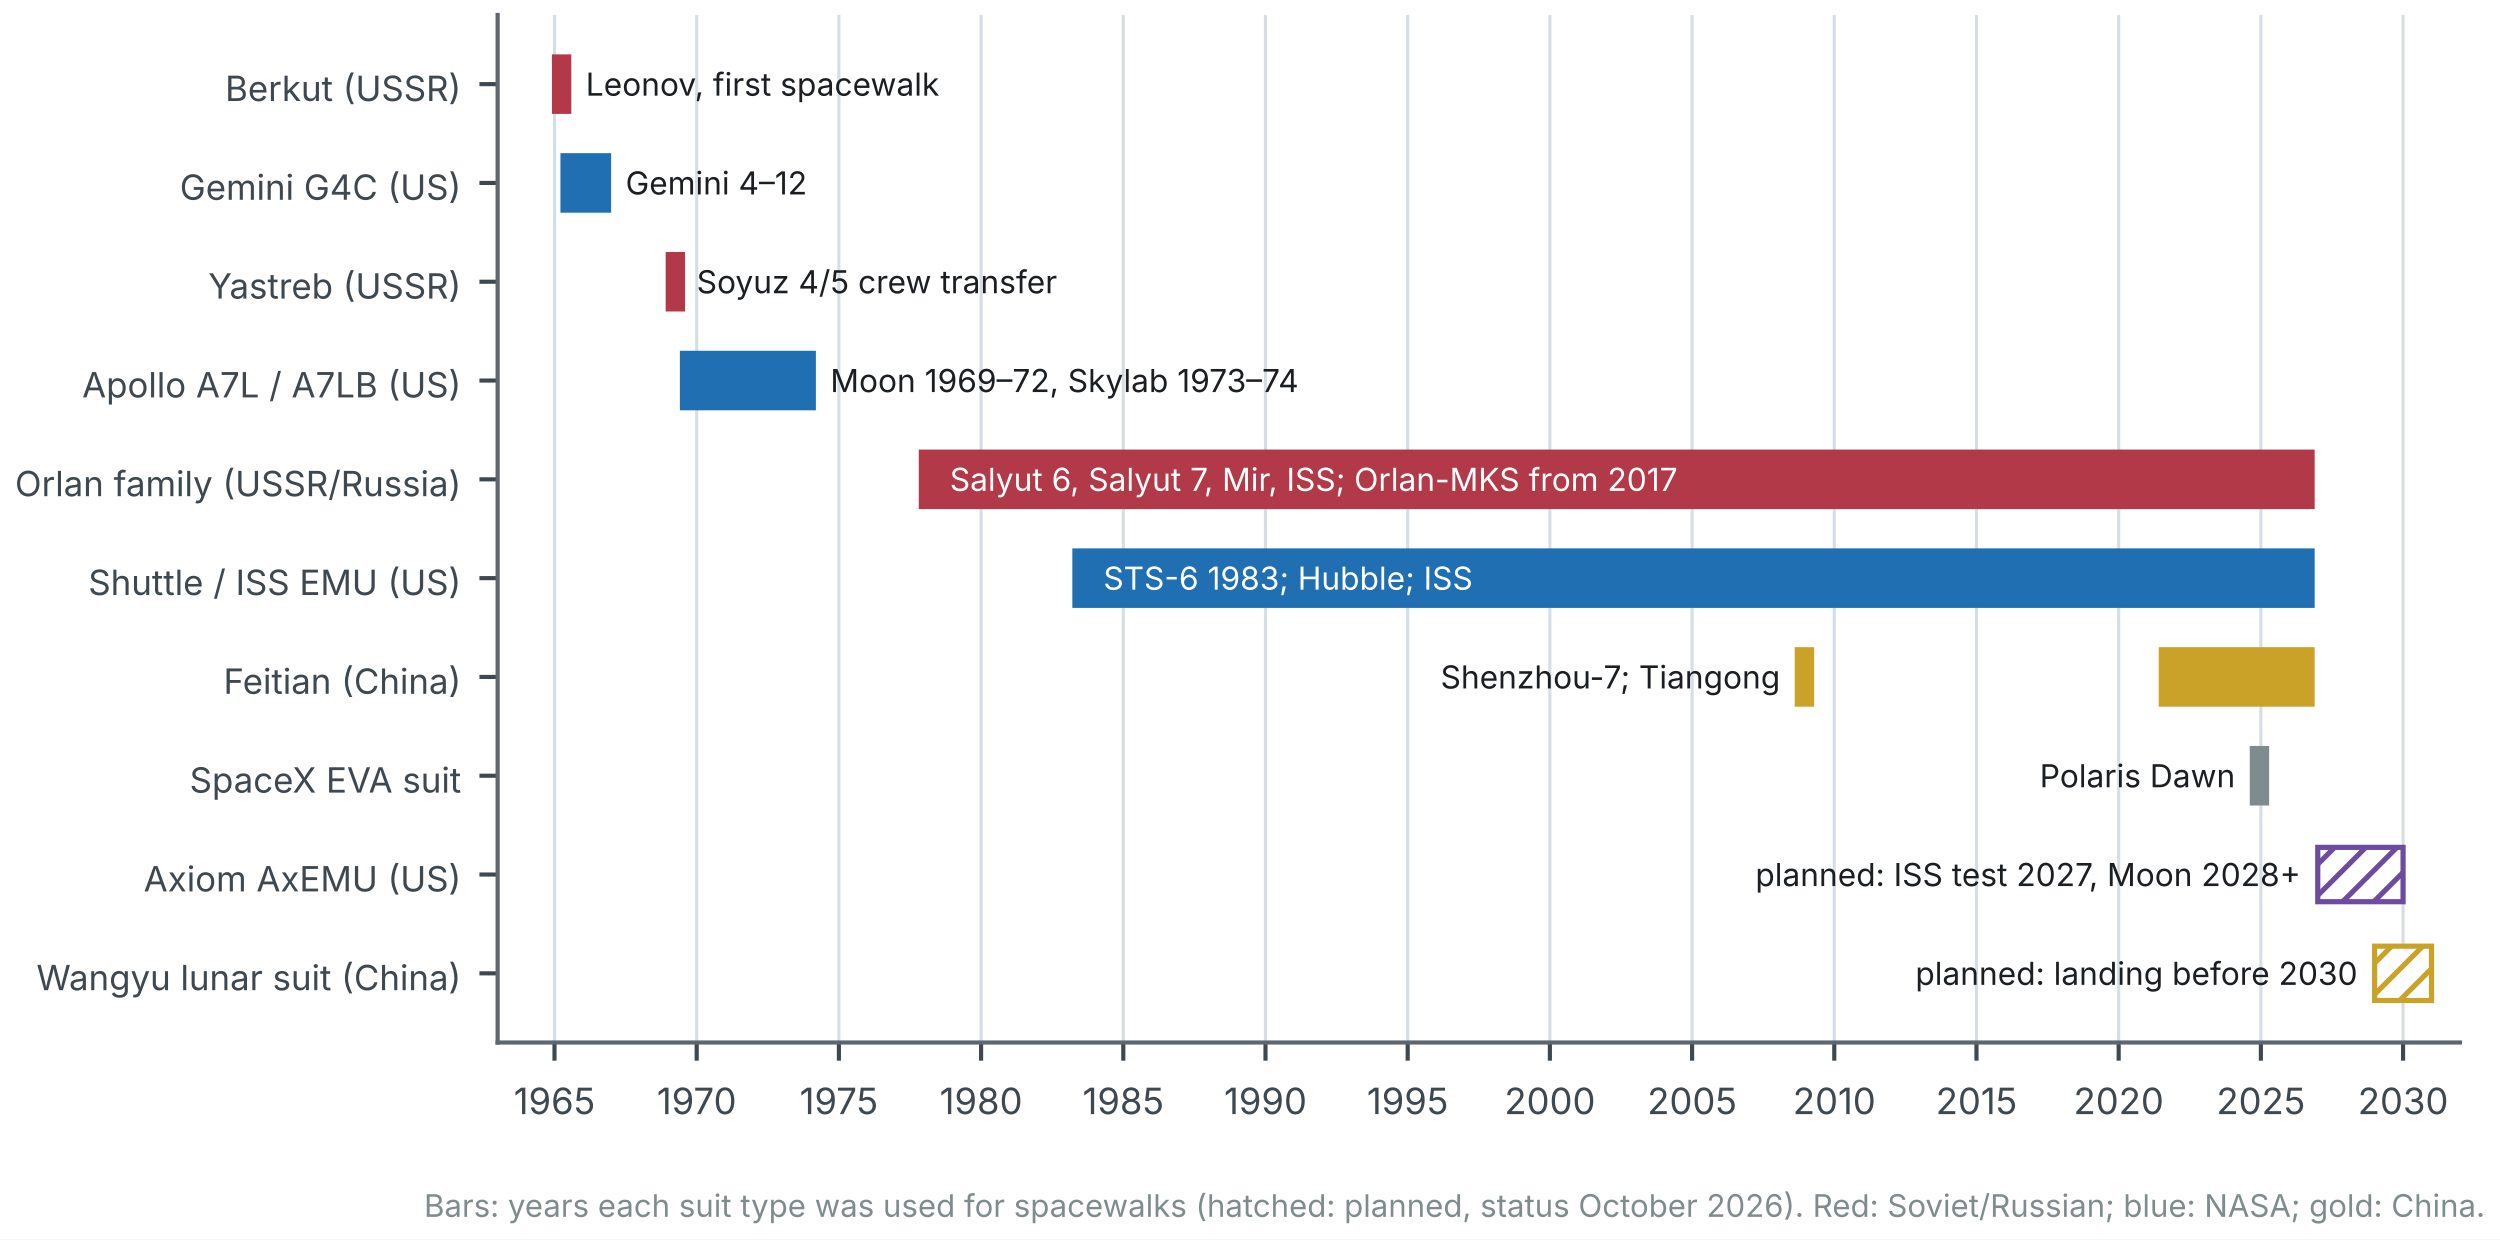
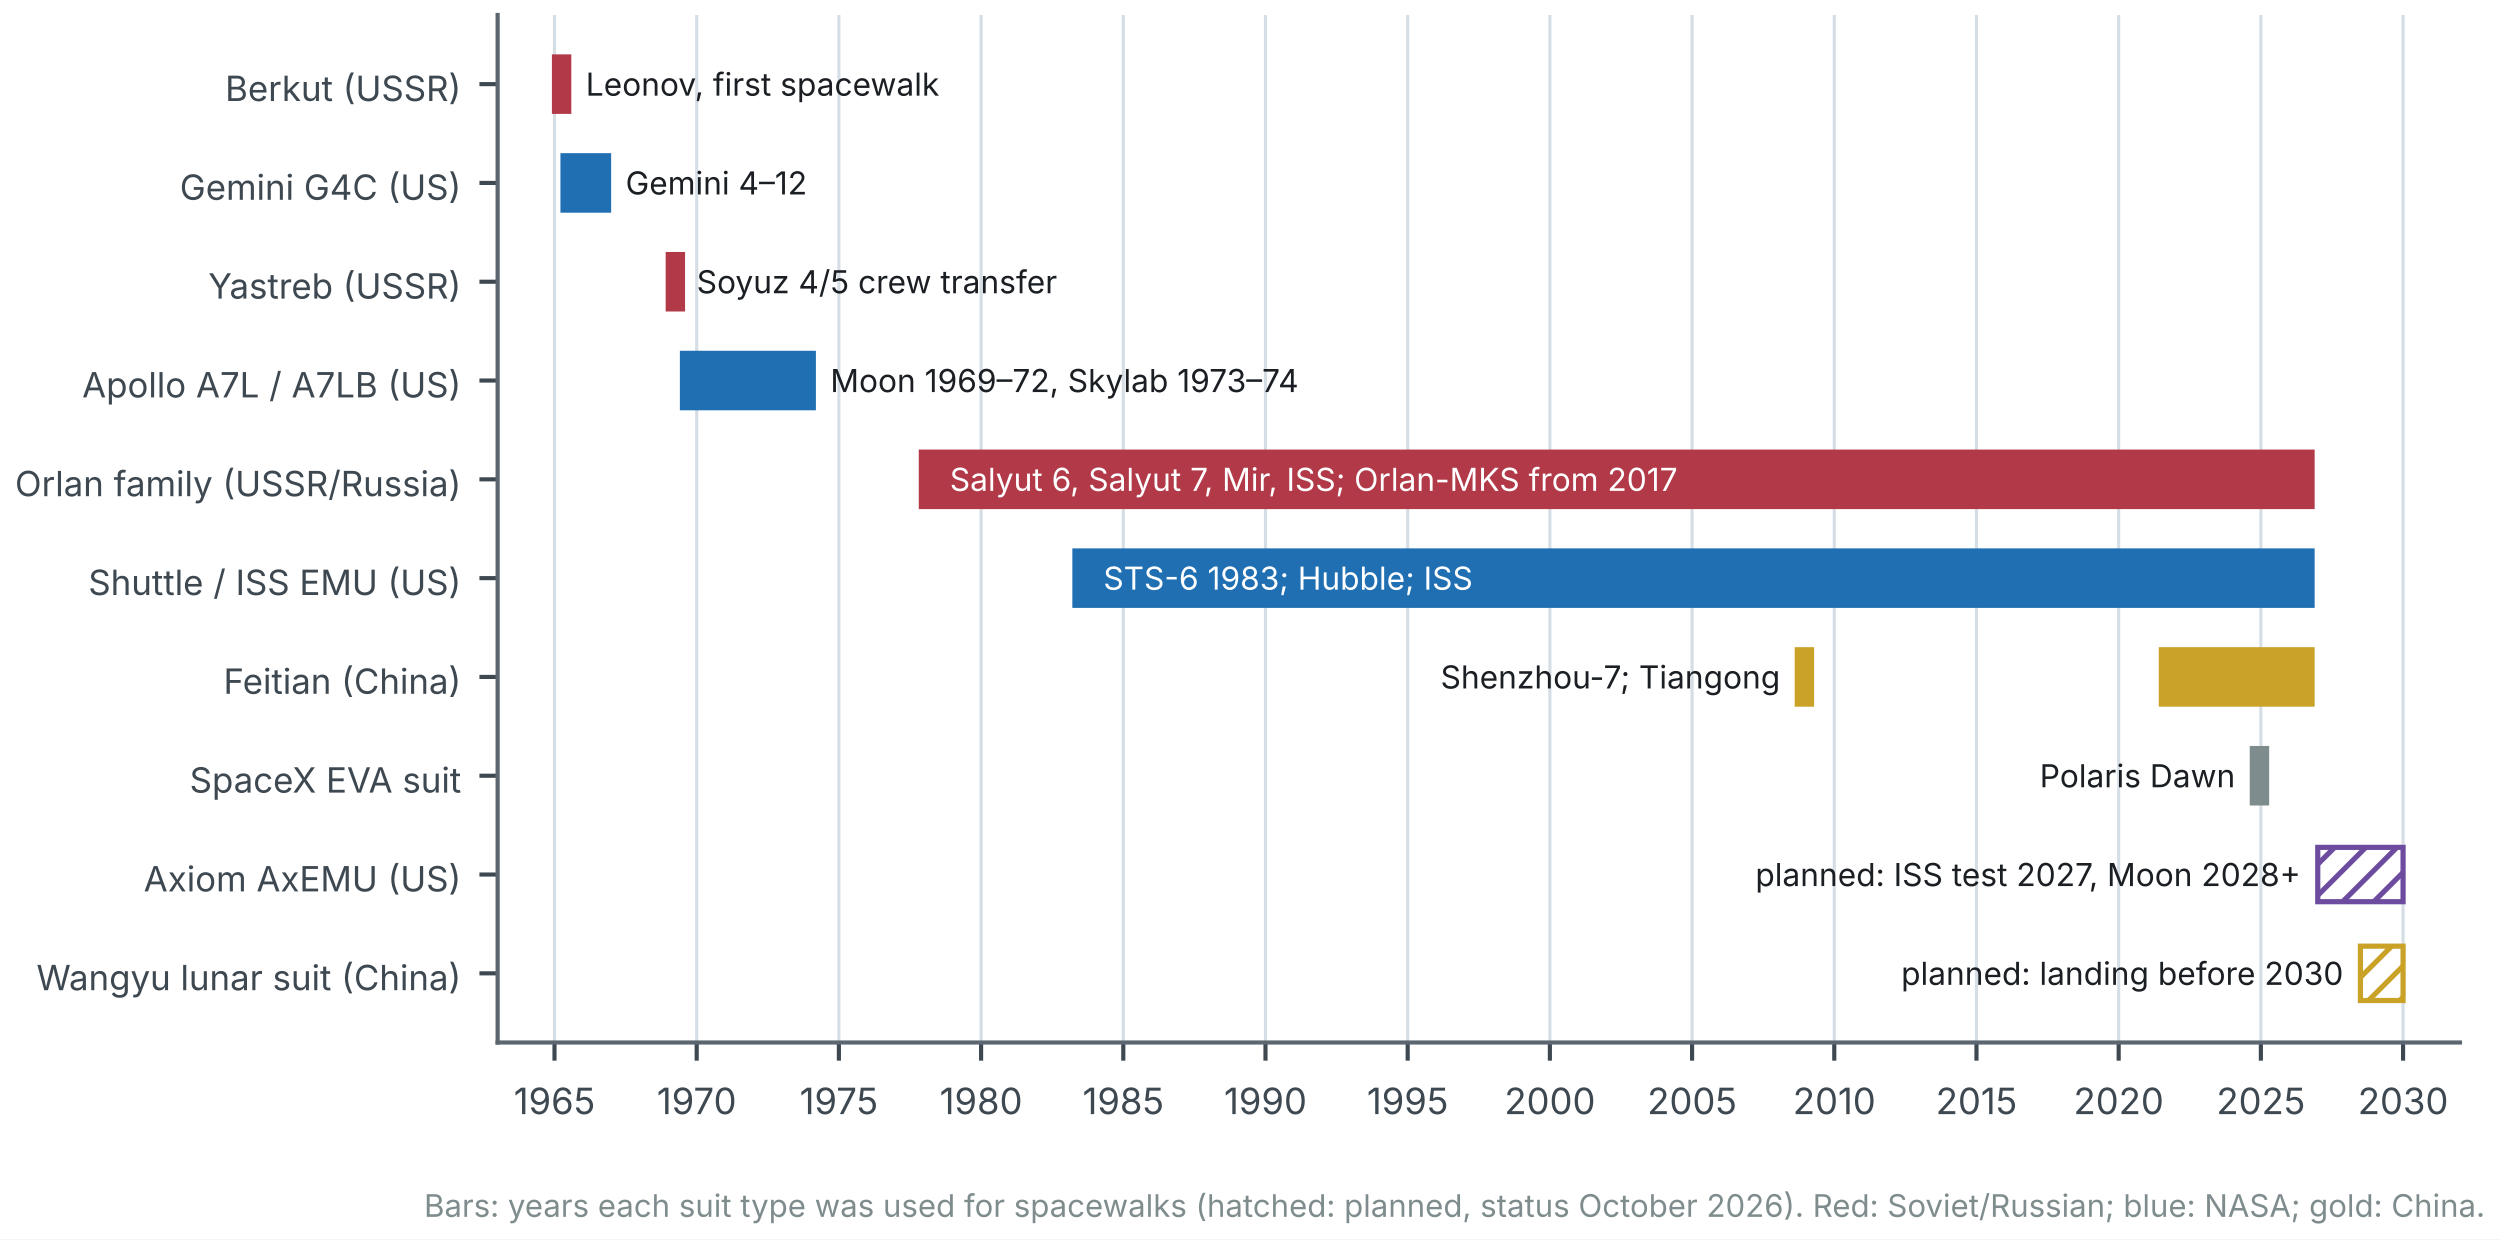
<svg xmlns="http://www.w3.org/2000/svg" xmlns:xlink="http://www.w3.org/1999/xlink" width="480.889pt" height="238.392pt" viewBox="0 0 480.889 238.392" version="1.1">
  <defs>
    <style type="text/css">*{stroke-linejoin: round; stroke-linecap: butt}</style>
  </defs>
  <g id="figure_1">
    <g id="patch_1">
      <path d="M 0 238.392  L 480.889 238.392  L 480.889 0  L 0 0  z " style="fill: #ffffff" />
    </g>
    <g id="axes_1">
      <g id="patch_2">
        <path d="M 95.72 200.53  L 473.185 200.53  L 473.185 2.88  L 95.72 2.88  z " style="fill: #ffffff" />
      </g>
      <g id="matplotlib.axis_1">
        <g id="xtick_1">
          <g id="line2d_1">
-             <path d="M 106.661 200.53  L 106.661 2.88  " clip-path="url(#pf0fe554f11)" style="fill: none; stroke: #d5dde5; stroke-width: 0.6; stroke-linecap: square" />
+             <path d="M 106.661 200.53  L 106.661 2.88  " clip-path="url(#p06fecebec1)" style="fill: none; stroke: #d5dde5; stroke-width: 0.6; stroke-linecap: square" />
          </g>
          <g id="line2d_2">
            <defs>
-               <path id="mbdc6bbb4eb" d="M 0 0  L 0 3.5  " style="stroke: #3e4851; stroke-width: 0.8" />
+               <path id="mde40f9800f" d="M 0 0  L 0 3.5  " style="stroke: #3e4851; stroke-width: 0.8" />
            </defs>
            <g>
-               <use xlink:href="#mbdc6bbb4eb" x="106.661" y="200.53" style="fill: #3e4851; stroke: #3e4851; stroke-width: 0.8" />
+               <use xlink:href="#mde40f9800f" x="106.661" y="200.53" style="fill: #3e4851; stroke: #3e4851; stroke-width: 0.8" />
            </g>
          </g>
          <g id="text_1">
            <text style="font-size: 7px; font-family: 'Inter'; text-anchor: middle; fill: #3e4851" x="106.661" y="214.312" transform="rotate(-0 106.6606 214.3115)">1965</text>
          </g>
        </g>
        <g id="xtick_2">
          <g id="line2d_3">
-             <path d="M 134.013 200.53  L 134.013 2.88  " clip-path="url(#pf0fe554f11)" style="fill: none; stroke: #d5dde5; stroke-width: 0.6; stroke-linecap: square" />
+             <path d="M 134.013 200.53  L 134.013 2.88  " clip-path="url(#p06fecebec1)" style="fill: none; stroke: #d5dde5; stroke-width: 0.6; stroke-linecap: square" />
          </g>
          <g id="line2d_4">
            <g>
-               <use xlink:href="#mbdc6bbb4eb" x="134.013" y="200.53" style="fill: #3e4851; stroke: #3e4851; stroke-width: 0.8" />
+               <use xlink:href="#mde40f9800f" x="134.013" y="200.53" style="fill: #3e4851; stroke: #3e4851; stroke-width: 0.8" />
            </g>
          </g>
          <g id="text_2">
            <text style="font-size: 7px; font-family: 'Inter'; text-anchor: middle; fill: #3e4851" x="134.013" y="214.312" transform="rotate(-0 134.0131 214.3115)">1970</text>
          </g>
        </g>
        <g id="xtick_3">
          <g id="line2d_5">
-             <path d="M 161.366 200.53  L 161.366 2.88  " clip-path="url(#pf0fe554f11)" style="fill: none; stroke: #d5dde5; stroke-width: 0.6; stroke-linecap: square" />
+             <path d="M 161.366 200.53  L 161.366 2.88  " clip-path="url(#p06fecebec1)" style="fill: none; stroke: #d5dde5; stroke-width: 0.6; stroke-linecap: square" />
          </g>
          <g id="line2d_6">
            <g>
-               <use xlink:href="#mbdc6bbb4eb" x="161.366" y="200.53" style="fill: #3e4851; stroke: #3e4851; stroke-width: 0.8" />
+               <use xlink:href="#mde40f9800f" x="161.366" y="200.53" style="fill: #3e4851; stroke: #3e4851; stroke-width: 0.8" />
            </g>
          </g>
          <g id="text_3">
            <text style="font-size: 7px; font-family: 'Inter'; text-anchor: middle; fill: #3e4851" x="161.366" y="214.312" transform="rotate(-0 161.3656 214.3115)">1975</text>
          </g>
        </g>
        <g id="xtick_4">
          <g id="line2d_7">
-             <path d="M 188.718 200.53  L 188.718 2.88  " clip-path="url(#pf0fe554f11)" style="fill: none; stroke: #d5dde5; stroke-width: 0.6; stroke-linecap: square" />
+             <path d="M 188.718 200.53  L 188.718 2.88  " clip-path="url(#p06fecebec1)" style="fill: none; stroke: #d5dde5; stroke-width: 0.6; stroke-linecap: square" />
          </g>
          <g id="line2d_8">
            <g>
-               <use xlink:href="#mbdc6bbb4eb" x="188.718" y="200.53" style="fill: #3e4851; stroke: #3e4851; stroke-width: 0.8" />
+               <use xlink:href="#mde40f9800f" x="188.718" y="200.53" style="fill: #3e4851; stroke: #3e4851; stroke-width: 0.8" />
            </g>
          </g>
          <g id="text_4">
            <text style="font-size: 7px; font-family: 'Inter'; text-anchor: middle; fill: #3e4851" x="188.718" y="214.312" transform="rotate(-0 188.7182 214.3115)">1980</text>
          </g>
        </g>
        <g id="xtick_5">
          <g id="line2d_9">
-             <path d="M 216.071 200.53  L 216.071 2.88  " clip-path="url(#pf0fe554f11)" style="fill: none; stroke: #d5dde5; stroke-width: 0.6; stroke-linecap: square" />
+             <path d="M 216.071 200.53  L 216.071 2.88  " clip-path="url(#p06fecebec1)" style="fill: none; stroke: #d5dde5; stroke-width: 0.6; stroke-linecap: square" />
          </g>
          <g id="line2d_10">
            <g>
-               <use xlink:href="#mbdc6bbb4eb" x="216.071" y="200.53" style="fill: #3e4851; stroke: #3e4851; stroke-width: 0.8" />
+               <use xlink:href="#mde40f9800f" x="216.071" y="200.53" style="fill: #3e4851; stroke: #3e4851; stroke-width: 0.8" />
            </g>
          </g>
          <g id="text_5">
            <text style="font-size: 7px; font-family: 'Inter'; text-anchor: middle; fill: #3e4851" x="216.071" y="214.312" transform="rotate(-0 216.0707 214.3115)">1985</text>
          </g>
        </g>
        <g id="xtick_6">
          <g id="line2d_11">
-             <path d="M 243.423 200.53  L 243.423 2.88  " clip-path="url(#pf0fe554f11)" style="fill: none; stroke: #d5dde5; stroke-width: 0.6; stroke-linecap: square" />
+             <path d="M 243.423 200.53  L 243.423 2.88  " clip-path="url(#p06fecebec1)" style="fill: none; stroke: #d5dde5; stroke-width: 0.6; stroke-linecap: square" />
          </g>
          <g id="line2d_12">
            <g>
-               <use xlink:href="#mbdc6bbb4eb" x="243.423" y="200.53" style="fill: #3e4851; stroke: #3e4851; stroke-width: 0.8" />
+               <use xlink:href="#mde40f9800f" x="243.423" y="200.53" style="fill: #3e4851; stroke: #3e4851; stroke-width: 0.8" />
            </g>
          </g>
          <g id="text_6">
            <text style="font-size: 7px; font-family: 'Inter'; text-anchor: middle; fill: #3e4851" x="243.423" y="214.312" transform="rotate(-0 243.4233 214.3115)">1990</text>
          </g>
        </g>
        <g id="xtick_7">
          <g id="line2d_13">
-             <path d="M 270.776 200.53  L 270.776 2.88  " clip-path="url(#pf0fe554f11)" style="fill: none; stroke: #d5dde5; stroke-width: 0.6; stroke-linecap: square" />
+             <path d="M 270.776 200.53  L 270.776 2.88  " clip-path="url(#p06fecebec1)" style="fill: none; stroke: #d5dde5; stroke-width: 0.6; stroke-linecap: square" />
          </g>
          <g id="line2d_14">
            <g>
-               <use xlink:href="#mbdc6bbb4eb" x="270.776" y="200.53" style="fill: #3e4851; stroke: #3e4851; stroke-width: 0.8" />
+               <use xlink:href="#mde40f9800f" x="270.776" y="200.53" style="fill: #3e4851; stroke: #3e4851; stroke-width: 0.8" />
            </g>
          </g>
          <g id="text_7">
            <text style="font-size: 7px; font-family: 'Inter'; text-anchor: middle; fill: #3e4851" x="270.776" y="214.312" transform="rotate(-0 270.7758 214.3115)">1995</text>
          </g>
        </g>
        <g id="xtick_8">
          <g id="line2d_15">
-             <path d="M 298.128 200.53  L 298.128 2.88  " clip-path="url(#pf0fe554f11)" style="fill: none; stroke: #d5dde5; stroke-width: 0.6; stroke-linecap: square" />
+             <path d="M 298.128 200.53  L 298.128 2.88  " clip-path="url(#p06fecebec1)" style="fill: none; stroke: #d5dde5; stroke-width: 0.6; stroke-linecap: square" />
          </g>
          <g id="line2d_16">
            <g>
-               <use xlink:href="#mbdc6bbb4eb" x="298.128" y="200.53" style="fill: #3e4851; stroke: #3e4851; stroke-width: 0.8" />
+               <use xlink:href="#mde40f9800f" x="298.128" y="200.53" style="fill: #3e4851; stroke: #3e4851; stroke-width: 0.8" />
            </g>
          </g>
          <g id="text_8">
            <text style="font-size: 7px; font-family: 'Inter'; text-anchor: middle; fill: #3e4851" x="298.128" y="214.312" transform="rotate(-0 298.1283 214.3115)">2000</text>
          </g>
        </g>
        <g id="xtick_9">
          <g id="line2d_17">
-             <path d="M 325.481 200.53  L 325.481 2.88  " clip-path="url(#pf0fe554f11)" style="fill: none; stroke: #d5dde5; stroke-width: 0.6; stroke-linecap: square" />
+             <path d="M 325.481 200.53  L 325.481 2.88  " clip-path="url(#p06fecebec1)" style="fill: none; stroke: #d5dde5; stroke-width: 0.6; stroke-linecap: square" />
          </g>
          <g id="line2d_18">
            <g>
-               <use xlink:href="#mbdc6bbb4eb" x="325.481" y="200.53" style="fill: #3e4851; stroke: #3e4851; stroke-width: 0.8" />
+               <use xlink:href="#mde40f9800f" x="325.481" y="200.53" style="fill: #3e4851; stroke: #3e4851; stroke-width: 0.8" />
            </g>
          </g>
          <g id="text_9">
            <text style="font-size: 7px; font-family: 'Inter'; text-anchor: middle; fill: #3e4851" x="325.481" y="214.312" transform="rotate(-0 325.4809 214.3115)">2005</text>
          </g>
        </g>
        <g id="xtick_10">
          <g id="line2d_19">
-             <path d="M 352.833 200.53  L 352.833 2.88  " clip-path="url(#pf0fe554f11)" style="fill: none; stroke: #d5dde5; stroke-width: 0.6; stroke-linecap: square" />
+             <path d="M 352.833 200.53  L 352.833 2.88  " clip-path="url(#p06fecebec1)" style="fill: none; stroke: #d5dde5; stroke-width: 0.6; stroke-linecap: square" />
          </g>
          <g id="line2d_20">
            <g>
-               <use xlink:href="#mbdc6bbb4eb" x="352.833" y="200.53" style="fill: #3e4851; stroke: #3e4851; stroke-width: 0.8" />
+               <use xlink:href="#mde40f9800f" x="352.833" y="200.53" style="fill: #3e4851; stroke: #3e4851; stroke-width: 0.8" />
            </g>
          </g>
          <g id="text_10">
            <text style="font-size: 7px; font-family: 'Inter'; text-anchor: middle; fill: #3e4851" x="352.833" y="214.312" transform="rotate(-0 352.8334 214.3115)">2010</text>
          </g>
        </g>
        <g id="xtick_11">
          <g id="line2d_21">
-             <path d="M 380.186 200.53  L 380.186 2.88  " clip-path="url(#pf0fe554f11)" style="fill: none; stroke: #d5dde5; stroke-width: 0.6; stroke-linecap: square" />
+             <path d="M 380.186 200.53  L 380.186 2.88  " clip-path="url(#p06fecebec1)" style="fill: none; stroke: #d5dde5; stroke-width: 0.6; stroke-linecap: square" />
          </g>
          <g id="line2d_22">
            <g>
-               <use xlink:href="#mbdc6bbb4eb" x="380.186" y="200.53" style="fill: #3e4851; stroke: #3e4851; stroke-width: 0.8" />
+               <use xlink:href="#mde40f9800f" x="380.186" y="200.53" style="fill: #3e4851; stroke: #3e4851; stroke-width: 0.8" />
            </g>
          </g>
          <g id="text_11">
            <text style="font-size: 7px; font-family: 'Inter'; text-anchor: middle; fill: #3e4851" x="380.186" y="214.312" transform="rotate(-0 380.1859 214.3115)">2015</text>
          </g>
        </g>
        <g id="xtick_12">
          <g id="line2d_23">
-             <path d="M 407.538 200.53  L 407.538 2.88  " clip-path="url(#pf0fe554f11)" style="fill: none; stroke: #d5dde5; stroke-width: 0.6; stroke-linecap: square" />
+             <path d="M 407.538 200.53  L 407.538 2.88  " clip-path="url(#p06fecebec1)" style="fill: none; stroke: #d5dde5; stroke-width: 0.6; stroke-linecap: square" />
          </g>
          <g id="line2d_24">
            <g>
-               <use xlink:href="#mbdc6bbb4eb" x="407.538" y="200.53" style="fill: #3e4851; stroke: #3e4851; stroke-width: 0.8" />
+               <use xlink:href="#mde40f9800f" x="407.538" y="200.53" style="fill: #3e4851; stroke: #3e4851; stroke-width: 0.8" />
            </g>
          </g>
          <g id="text_12">
            <text style="font-size: 7px; font-family: 'Inter'; text-anchor: middle; fill: #3e4851" x="407.538" y="214.312" transform="rotate(-0 407.5385 214.3115)">2020</text>
          </g>
        </g>
        <g id="xtick_13">
          <g id="line2d_25">
-             <path d="M 434.891 200.53  L 434.891 2.88  " clip-path="url(#pf0fe554f11)" style="fill: none; stroke: #d5dde5; stroke-width: 0.6; stroke-linecap: square" />
+             <path d="M 434.891 200.53  L 434.891 2.88  " clip-path="url(#p06fecebec1)" style="fill: none; stroke: #d5dde5; stroke-width: 0.6; stroke-linecap: square" />
          </g>
          <g id="line2d_26">
            <g>
-               <use xlink:href="#mbdc6bbb4eb" x="434.891" y="200.53" style="fill: #3e4851; stroke: #3e4851; stroke-width: 0.8" />
+               <use xlink:href="#mde40f9800f" x="434.891" y="200.53" style="fill: #3e4851; stroke: #3e4851; stroke-width: 0.8" />
            </g>
          </g>
          <g id="text_13">
            <text style="font-size: 7px; font-family: 'Inter'; text-anchor: middle; fill: #3e4851" x="434.891" y="214.312" transform="rotate(-0 434.891 214.3115)">2025</text>
          </g>
        </g>
        <g id="xtick_14">
          <g id="line2d_27">
-             <path d="M 462.244 200.53  L 462.244 2.88  " clip-path="url(#pf0fe554f11)" style="fill: none; stroke: #d5dde5; stroke-width: 0.6; stroke-linecap: square" />
+             <path d="M 462.244 200.53  L 462.244 2.88  " clip-path="url(#p06fecebec1)" style="fill: none; stroke: #d5dde5; stroke-width: 0.6; stroke-linecap: square" />
          </g>
          <g id="line2d_28">
            <g>
-               <use xlink:href="#mbdc6bbb4eb" x="462.244" y="200.53" style="fill: #3e4851; stroke: #3e4851; stroke-width: 0.8" />
+               <use xlink:href="#mde40f9800f" x="462.244" y="200.53" style="fill: #3e4851; stroke: #3e4851; stroke-width: 0.8" />
            </g>
          </g>
          <g id="text_14">
            <text style="font-size: 7px; font-family: 'Inter'; text-anchor: middle; fill: #3e4851" x="462.244" y="214.312" transform="rotate(-0 462.2435 214.3115)">2030</text>
          </g>
        </g>
      </g>
      <g id="matplotlib.axis_2">
        <g id="ytick_1">
          <g id="line2d_29">
            <defs>
-               <path id="m4f24d91e3f" d="M 0 0  L -3.5 0  " style="stroke: #3e4851; stroke-width: 0.8" />
+               <path id="m054ea9824e" d="M 0 0  L -3.5 0  " style="stroke: #3e4851; stroke-width: 0.8" />
            </defs>
            <g>
-               <use xlink:href="#m4f24d91e3f" x="95.72" y="187.227" style="fill: #3e4851; stroke: #3e4851; stroke-width: 0.8" />
+               <use xlink:href="#m054ea9824e" x="95.72" y="187.227" style="fill: #3e4851; stroke: #3e4851; stroke-width: 0.8" />
            </g>
          </g>
          <g id="text_15">
            <text style="font-size: 6.7px; font-family: 'Inter'; text-anchor: end; fill: #3e4851" x="88.72" y="190.472" transform="rotate(-0 88.71956 190.4722)">Wangyu lunar suit (China)</text>
          </g>
        </g>
        <g id="ytick_2">
          <g id="line2d_30">
            <g>
-               <use xlink:href="#m4f24d91e3f" x="95.72" y="168.222" style="fill: #3e4851; stroke: #3e4851; stroke-width: 0.8" />
+               <use xlink:href="#m054ea9824e" x="95.72" y="168.222" style="fill: #3e4851; stroke: #3e4851; stroke-width: 0.8" />
            </g>
          </g>
          <g id="text_16">
            <text style="font-size: 6.7px; font-family: 'Inter'; text-anchor: end; fill: #3e4851" x="88.72" y="171.467" transform="rotate(-0 88.71956 171.4674)">Axiom AxEMU (US)</text>
          </g>
        </g>
        <g id="ytick_3">
          <g id="line2d_31">
            <g>
-               <use xlink:href="#m4f24d91e3f" x="95.72" y="149.217" style="fill: #3e4851; stroke: #3e4851; stroke-width: 0.8" />
+               <use xlink:href="#m054ea9824e" x="95.72" y="149.217" style="fill: #3e4851; stroke: #3e4851; stroke-width: 0.8" />
            </g>
          </g>
          <g id="text_17">
            <text style="font-size: 6.7px; font-family: 'Inter'; text-anchor: end; fill: #3e4851" x="88.72" y="152.463" transform="rotate(-0 88.71956 152.4625)">SpaceX EVA suit</text>
          </g>
        </g>
        <g id="ytick_4">
          <g id="line2d_32">
            <g>
-               <use xlink:href="#m4f24d91e3f" x="95.72" y="130.212" style="fill: #3e4851; stroke: #3e4851; stroke-width: 0.8" />
+               <use xlink:href="#m054ea9824e" x="95.72" y="130.212" style="fill: #3e4851; stroke: #3e4851; stroke-width: 0.8" />
            </g>
          </g>
          <g id="text_18">
            <text style="font-size: 6.7px; font-family: 'Inter'; text-anchor: end; fill: #3e4851" x="88.72" y="133.458" transform="rotate(-0 88.71956 133.4577)">Feitian (China)</text>
          </g>
        </g>
        <g id="ytick_5">
          <g id="line2d_33">
            <g>
-               <use xlink:href="#m4f24d91e3f" x="95.72" y="111.208" style="fill: #3e4851; stroke: #3e4851; stroke-width: 0.8" />
+               <use xlink:href="#m054ea9824e" x="95.72" y="111.208" style="fill: #3e4851; stroke: #3e4851; stroke-width: 0.8" />
            </g>
          </g>
          <g id="text_19">
            <text style="font-size: 6.7px; font-family: 'Inter'; text-anchor: end; fill: #3e4851" x="88.72" y="114.453" transform="rotate(-0 88.71956 114.4529)">Shuttle / ISS EMU (US)</text>
          </g>
        </g>
        <g id="ytick_6">
          <g id="line2d_34">
            <g>
-               <use xlink:href="#m4f24d91e3f" x="95.72" y="92.203" style="fill: #3e4851; stroke: #3e4851; stroke-width: 0.8" />
+               <use xlink:href="#m054ea9824e" x="95.72" y="92.203" style="fill: #3e4851; stroke: #3e4851; stroke-width: 0.8" />
            </g>
          </g>
          <g id="text_20">
            <text style="font-size: 6.7px; font-family: 'Inter'; text-anchor: end; fill: #3e4851" x="88.72" y="95.448" transform="rotate(-0 88.71956 95.44803)">Orlan family (USSR/Russia)</text>
          </g>
        </g>
        <g id="ytick_7">
          <g id="line2d_35">
            <g>
-               <use xlink:href="#m4f24d91e3f" x="95.72" y="73.198" style="fill: #3e4851; stroke: #3e4851; stroke-width: 0.8" />
+               <use xlink:href="#m054ea9824e" x="95.72" y="73.198" style="fill: #3e4851; stroke: #3e4851; stroke-width: 0.8" />
            </g>
          </g>
          <g id="text_21">
            <text style="font-size: 6.7px; font-family: 'Inter'; text-anchor: end; fill: #3e4851" x="88.72" y="76.443" transform="rotate(-0 88.71956 76.4432)">Apollo A7L / A7LB (US)</text>
          </g>
        </g>
        <g id="ytick_8">
          <g id="line2d_36">
            <g>
-               <use xlink:href="#m4f24d91e3f" x="95.72" y="54.193" style="fill: #3e4851; stroke: #3e4851; stroke-width: 0.8" />
+               <use xlink:href="#m054ea9824e" x="95.72" y="54.193" style="fill: #3e4851; stroke: #3e4851; stroke-width: 0.8" />
            </g>
          </g>
          <g id="text_22">
            <text style="font-size: 6.7px; font-family: 'Inter'; text-anchor: end; fill: #3e4851" x="88.72" y="57.438" transform="rotate(-0 88.71956 57.43836)">Yastreb (USSR)</text>
          </g>
        </g>
        <g id="ytick_9">
          <g id="line2d_37">
            <g>
-               <use xlink:href="#m4f24d91e3f" x="95.72" y="35.188" style="fill: #3e4851; stroke: #3e4851; stroke-width: 0.8" />
+               <use xlink:href="#m054ea9824e" x="95.72" y="35.188" style="fill: #3e4851; stroke: #3e4851; stroke-width: 0.8" />
            </g>
          </g>
          <g id="text_23">
            <text style="font-size: 6.7px; font-family: 'Inter'; text-anchor: end; fill: #3e4851" x="88.72" y="38.434" transform="rotate(-0 88.71956 38.43353)">Gemini G4C (US)</text>
          </g>
        </g>
        <g id="ytick_10">
          <g id="line2d_38">
            <g>
-               <use xlink:href="#m4f24d91e3f" x="95.72" y="16.183" style="fill: #3e4851; stroke: #3e4851; stroke-width: 0.8" />
+               <use xlink:href="#m054ea9824e" x="95.72" y="16.183" style="fill: #3e4851; stroke: #3e4851; stroke-width: 0.8" />
            </g>
          </g>
          <g id="text_24">
            <text style="font-size: 6.7px; font-family: 'Inter'; text-anchor: end; fill: #3e4851" x="88.72" y="19.429" transform="rotate(-0 88.71956 19.4287)">Berkut (USSR)</text>
          </g>
        </g>
      </g>
      <g id="patch_3">
        <path d="M 95.72 200.53  L 95.72 2.88  " style="fill: none; stroke: #5b6670; stroke-width: 0.8; stroke-linejoin: miter; stroke-linecap: square" />
      </g>
      <g id="patch_4">
        <path d="M 95.72 200.53  L 473.185 200.53  " style="fill: none; stroke: #5b6670; stroke-width: 0.8; stroke-linejoin: miter; stroke-linecap: square" />
      </g>
      <g id="patch_5">
-         <path d="M 106.661 21.41  L 109.396 21.41  L 109.396 10.957  L 106.661 10.957  z " clip-path="url(#pf0fe554f11)" style="fill: #b23a48; stroke: #b23a48; stroke-linejoin: miter" />
+         <path d="M 106.661 21.41  L 109.396 21.41  L 109.396 10.957  L 106.661 10.957  z " clip-path="url(#p06fecebec1)" style="fill: #b23a48; stroke: #b23a48; stroke-linejoin: miter" />
      </g>
      <g id="patch_6">
-         <path d="M 108.302 40.415  L 117.055 40.415  L 117.055 29.962  L 108.302 29.962  z " clip-path="url(#pf0fe554f11)" style="fill: #1f6fb2; stroke: #1f6fb2; stroke-linejoin: miter" />
+         <path d="M 108.302 40.415  L 117.055 40.415  L 117.055 29.962  L 108.302 29.962  z " clip-path="url(#p06fecebec1)" style="fill: #1f6fb2; stroke: #1f6fb2; stroke-linejoin: miter" />
      </g>
      <g id="patch_7">
-         <path d="M 128.543 59.419  L 131.278 59.419  L 131.278 48.967  L 128.543 48.967  z " clip-path="url(#pf0fe554f11)" style="fill: #b23a48; stroke: #b23a48; stroke-linejoin: miter" />
+         <path d="M 128.543 59.419  L 131.278 59.419  L 131.278 48.967  L 128.543 48.967  z " clip-path="url(#p06fecebec1)" style="fill: #b23a48; stroke: #b23a48; stroke-linejoin: miter" />
      </g>
      <g id="patch_8">
-         <path d="M 131.278 78.424  L 156.442 78.424  L 156.442 67.972  L 131.278 67.972  z " clip-path="url(#pf0fe554f11)" style="fill: #1f6fb2; stroke: #1f6fb2; stroke-linejoin: miter" />
+         <path d="M 131.278 78.424  L 156.442 78.424  L 156.442 67.972  L 131.278 67.972  z " clip-path="url(#p06fecebec1)" style="fill: #1f6fb2; stroke: #1f6fb2; stroke-linejoin: miter" />
      </g>
      <g id="patch_9">
-         <path d="M 177.23 97.429  L 444.738 97.429  L 444.738 86.976  L 177.23 86.976  z " clip-path="url(#pf0fe554f11)" style="fill: #b23a48; stroke: #b23a48; stroke-linejoin: miter" />
+         <path d="M 177.23 97.429  L 444.738 97.429  L 444.738 86.976  L 177.23 86.976  z " clip-path="url(#p06fecebec1)" style="fill: #b23a48; stroke: #b23a48; stroke-linejoin: miter" />
      </g>
      <g id="patch_10">
-         <path d="M 206.771 116.434  L 444.738 116.434  L 444.738 105.981  L 206.771 105.981  z " clip-path="url(#pf0fe554f11)" style="fill: #1f6fb2; stroke: #1f6fb2; stroke-linejoin: miter" />
+         <path d="M 206.771 116.434  L 444.738 116.434  L 444.738 105.981  L 206.771 105.981  z " clip-path="url(#p06fecebec1)" style="fill: #1f6fb2; stroke: #1f6fb2; stroke-linejoin: miter" />
      </g>
      <g id="patch_11">
-         <path d="M 345.722 135.439  L 348.457 135.439  L 348.457 124.986  L 345.722 124.986  z " clip-path="url(#pf0fe554f11)" style="fill: #c9a227; stroke: #c9a227; stroke-linejoin: miter" />
+         <path d="M 345.722 135.439  L 348.457 135.439  L 348.457 124.986  L 345.722 124.986  z " clip-path="url(#p06fecebec1)" style="fill: #c9a227; stroke: #c9a227; stroke-linejoin: miter" />
      </g>
      <g id="patch_12">
-         <path d="M 415.744 135.439  L 444.738 135.439  L 444.738 124.986  L 415.744 124.986  z " clip-path="url(#pf0fe554f11)" style="fill: #c9a227; stroke: #c9a227; stroke-linejoin: miter" />
+         <path d="M 415.744 135.439  L 444.738 135.439  L 444.738 124.986  L 415.744 124.986  z " clip-path="url(#p06fecebec1)" style="fill: #c9a227; stroke: #c9a227; stroke-linejoin: miter" />
      </g>
      <g id="patch_13">
-         <path d="M 433.25 154.444  L 435.985 154.444  L 435.985 143.991  L 433.25 143.991  z " clip-path="url(#pf0fe554f11)" style="fill: #7f8c8d; stroke: #7f8c8d; stroke-linejoin: miter" />
+         <path d="M 433.25 154.444  L 435.985 154.444  L 435.985 143.991  L 433.25 143.991  z " clip-path="url(#p06fecebec1)" style="fill: #7f8c8d; stroke: #7f8c8d; stroke-linejoin: miter" />
      </g>
      <g id="patch_14">
-         <path d="M 445.832 173.448  L 462.244 173.448  L 462.244 162.996  L 445.832 162.996  z " clip-path="url(#pf0fe554f11)" style="fill: url(#heb1f36f21f); stroke: #6d4c9f; stroke-linejoin: miter" />
+         <path d="M 445.832 173.448  L 462.244 173.448  L 462.244 162.996  L 445.832 162.996  z " clip-path="url(#p06fecebec1)" style="fill: url(#hcd6da4c8cf); stroke: #6d4c9f; stroke-linejoin: miter" />
      </g>
      <g id="patch_15">
-         <path d="M 456.773 192.453  L 467.714 192.453  L 467.714 182.001  L 456.773 182.001  z " clip-path="url(#pf0fe554f11)" style="fill: url(#h02da6bcfa5); stroke: #c9a227; stroke-linejoin: miter" />
+         <path d="M 454.038 192.453  L 462.244 192.453  L 462.244 182.001  L 454.038 182.001  z " clip-path="url(#p06fecebec1)" style="fill: url(#h26d3eb6035); stroke: #c9a227; stroke-linejoin: miter" />
      </g>
      <g id="text_25">
        <text style="font-size: 6.1px; font-family: 'Inter'; text-anchor: start; fill: #1b1f24" x="112.678" y="18.402" transform="rotate(-0 112.6781 18.40238)">Leonov, first spacewalk</text>
      </g>
      <g id="text_26">
        <text style="font-size: 6.1px; font-family: 'Inter'; text-anchor: start; fill: #1b1f24" x="120.337" y="37.407" transform="rotate(-0 120.3368 37.40721)">Gemini 4–12</text>
      </g>
      <g id="text_27">
        <text style="font-size: 6.1px; font-family: 'Inter'; text-anchor: start; fill: #1b1f24" x="134.013" y="56.412" transform="rotate(-0 134.0131 56.41205)">Soyuz 4/5 crew transfer</text>
      </g>
      <g id="text_28">
        <text style="font-size: 6.1px; font-family: 'Inter'; text-anchor: start; fill: #1b1f24" x="159.724" y="75.417" transform="rotate(-0 159.7245 75.41688)">Moon 1969–72, Skylab 1973–74</text>
      </g>
      <g id="text_29">
        <text style="font-size: 6.1px; font-family: 'Inter'; text-anchor: start; fill: #ffffff" x="182.701" y="94.422" transform="rotate(-0 182.7006 94.42171)">Salyut 6, Salyut 7, Mir, ISS; Orlan-MKS from 2017</text>
      </g>
      <g id="text_30">
        <text style="font-size: 6.1px; font-family: 'Inter'; text-anchor: start; fill: #ffffff" x="212.241" y="113.427" transform="rotate(-0 212.2414 113.4265)">STS-6 1983; Hubble; ISS</text>
      </g>
      <g id="text_31">
        <text style="font-size: 6.1px; font-family: 'Inter'; text-anchor: end; fill: #1b1f24" x="342.439" y="132.431" transform="rotate(-0 342.4394 132.4314)">Shenzhou-7; Tiangong</text>
      </g>
      <g id="text_32">
        <text style="font-size: 6.1px; font-family: 'Inter'; text-anchor: end; fill: #1b1f24" x="429.968" y="151.436" transform="rotate(-0 429.9676 151.4362)">Polaris Dawn</text>
      </g>
      <g id="text_33">
        <text style="font-size: 6.1px; font-family: 'Inter'; text-anchor: end; fill: #1b1f24" x="442.55" y="170.441" transform="rotate(-0 442.5497 170.441)">planned: ISS test 2027, Moon 2028+</text>
      </g>
      <g id="text_34">
-         <text style="font-size: 6.1px; font-family: 'Inter'; text-anchor: end; fill: #1b1f24" x="453.491" y="189.446" transform="rotate(-0 453.4907 189.4459)">planned: landing before 2030</text>
+         <text style="font-size: 6.1px; font-family: 'Inter'; text-anchor: end; fill: #1b1f24" x="450.755" y="189.446" transform="rotate(-0 450.7555 189.4459)">planned: landing before 2030</text>
      </g>
    </g>
    <g id="text_35">
      <text style="font-size: 6px; font-family: 'Inter'; text-anchor: end; fill: #7f8c8d" x="478.009" y="234.065" transform="rotate(-0 478.0086 234.0647)">Bars: years each suit type was used for spacewalks (hatched: planned, status October 2026). Red: Soviet/Russian; blue: NASA; gold: China.</text>
    </g>
  </g>
  <defs>
-     <clipPath id="pf0fe554f11">
+     <clipPath id="p06fecebec1">
      <rect x="95.72" y="2.88" width="377.465" height="197.65" />
    </clipPath>
  </defs>
  <defs>
-     <pattern id="heb1f36f21f" patternUnits="userSpaceOnUse" x="0" y="0" width="72" height="72">
+     <pattern id="hcd6da4c8cf" patternUnits="userSpaceOnUse" x="0" y="0" width="72" height="72">
      <rect x="0" y="0" width="73" height="73" fill="#ffffff" />
      <path d="M -36 36  L 36 -36  M -33 39  L 39 -33  M -30 42  L 42 -30  M -27 45  L 45 -27  M -24 48  L 48 -24  M -21 51  L 51 -21  M -18 54  L 54 -18  M -15 57  L 57 -15  M -12 60  L 60 -12  M -9 63  L 63 -9  M -6 66  L 66 -6  M -3 69  L 69 -3  M 0 72  L 72 0  M 3 75  L 75 3  M 6 78  L 78 6  M 9 81  L 81 9  M 12 84  L 84 12  M 15 87  L 87 15  M 18 90  L 90 18  M 21 93  L 93 21  M 24 96  L 96 24  M 27 99  L 99 27  M 30 102  L 102 30  M 33 105  L 105 33  M 36 108  L 108 36  " style="fill: #6d4c9f; stroke: #6d4c9f; stroke-width: 1.0; stroke-linecap: butt; stroke-linejoin: miter" />
    </pattern>
-     <pattern id="h02da6bcfa5" patternUnits="userSpaceOnUse" x="0" y="0" width="72" height="72">
+     <pattern id="h26d3eb6035" patternUnits="userSpaceOnUse" x="0" y="0" width="72" height="72">
      <rect x="0" y="0" width="73" height="73" fill="#ffffff" />
      <path d="M -36 36  L 36 -36  M -33 39  L 39 -33  M -30 42  L 42 -30  M -27 45  L 45 -27  M -24 48  L 48 -24  M -21 51  L 51 -21  M -18 54  L 54 -18  M -15 57  L 57 -15  M -12 60  L 60 -12  M -9 63  L 63 -9  M -6 66  L 66 -6  M -3 69  L 69 -3  M 0 72  L 72 0  M 3 75  L 75 3  M 6 78  L 78 6  M 9 81  L 81 9  M 12 84  L 84 12  M 15 87  L 87 15  M 18 90  L 90 18  M 21 93  L 93 21  M 24 96  L 96 24  M 27 99  L 99 27  M 30 102  L 102 30  M 33 105  L 105 33  M 36 108  L 108 36  " style="fill: #c9a227; stroke: #c9a227; stroke-width: 1.0; stroke-linecap: butt; stroke-linejoin: miter" />
    </pattern>
  </defs>
</svg>
